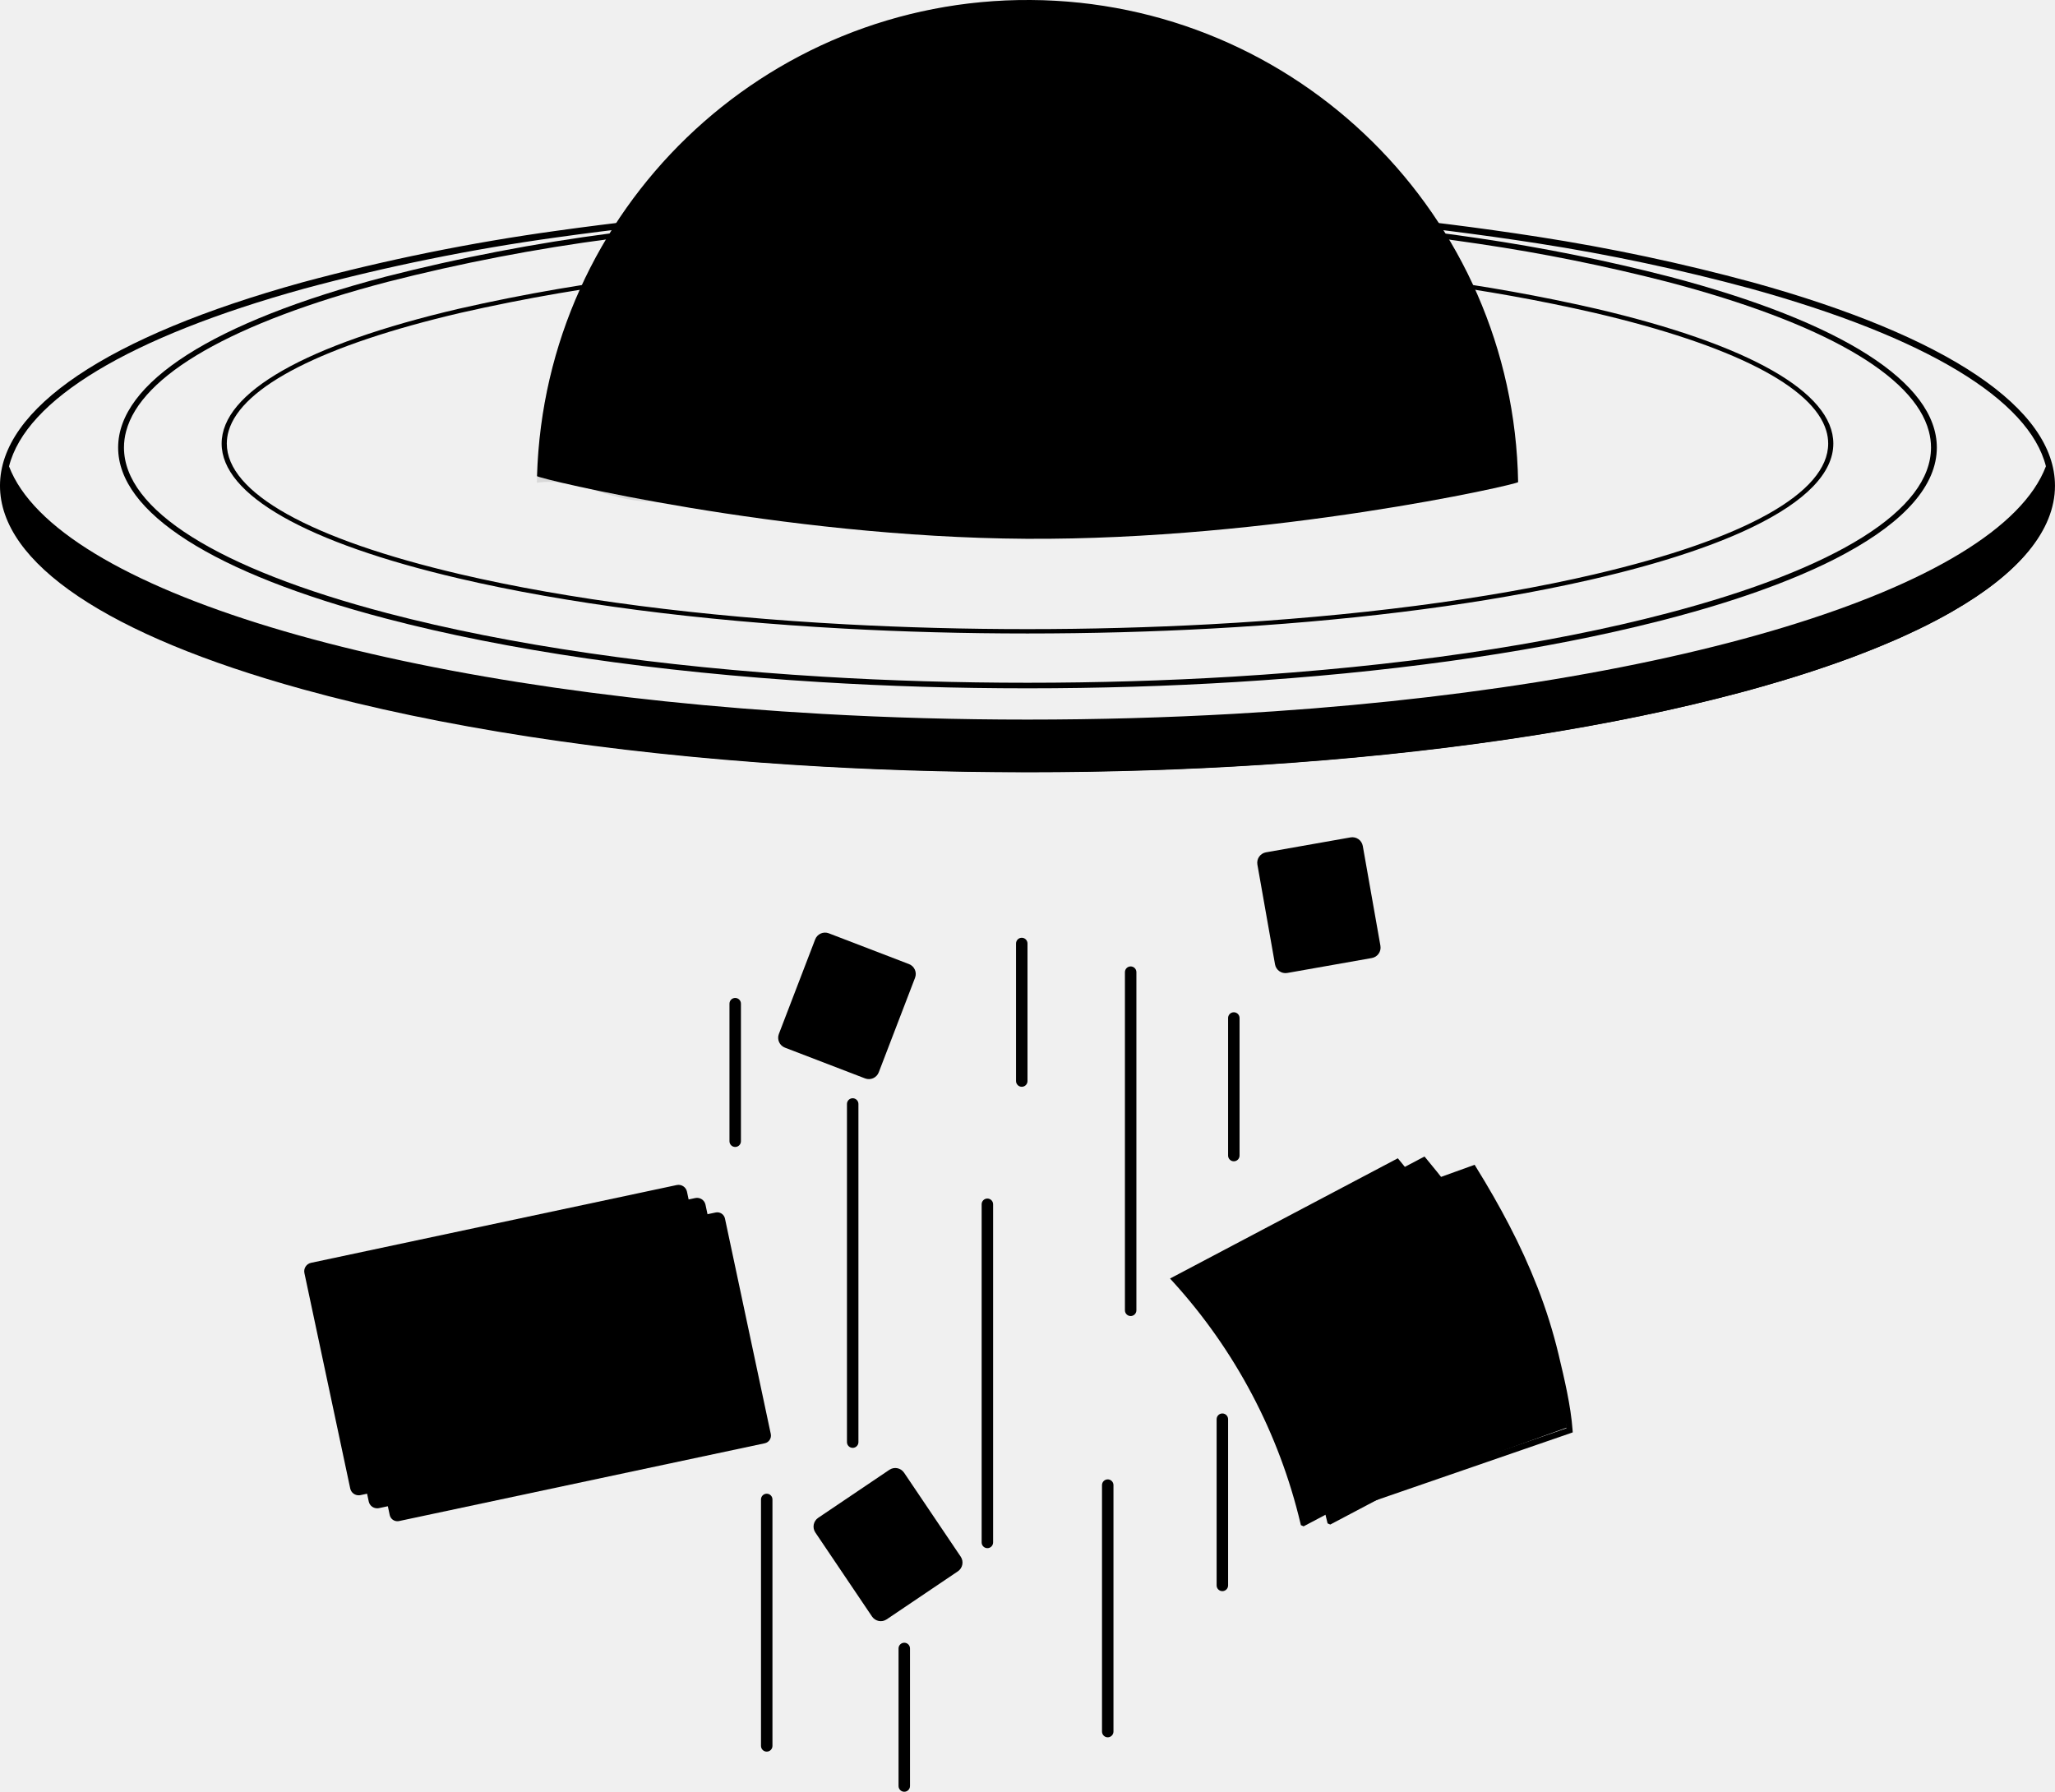
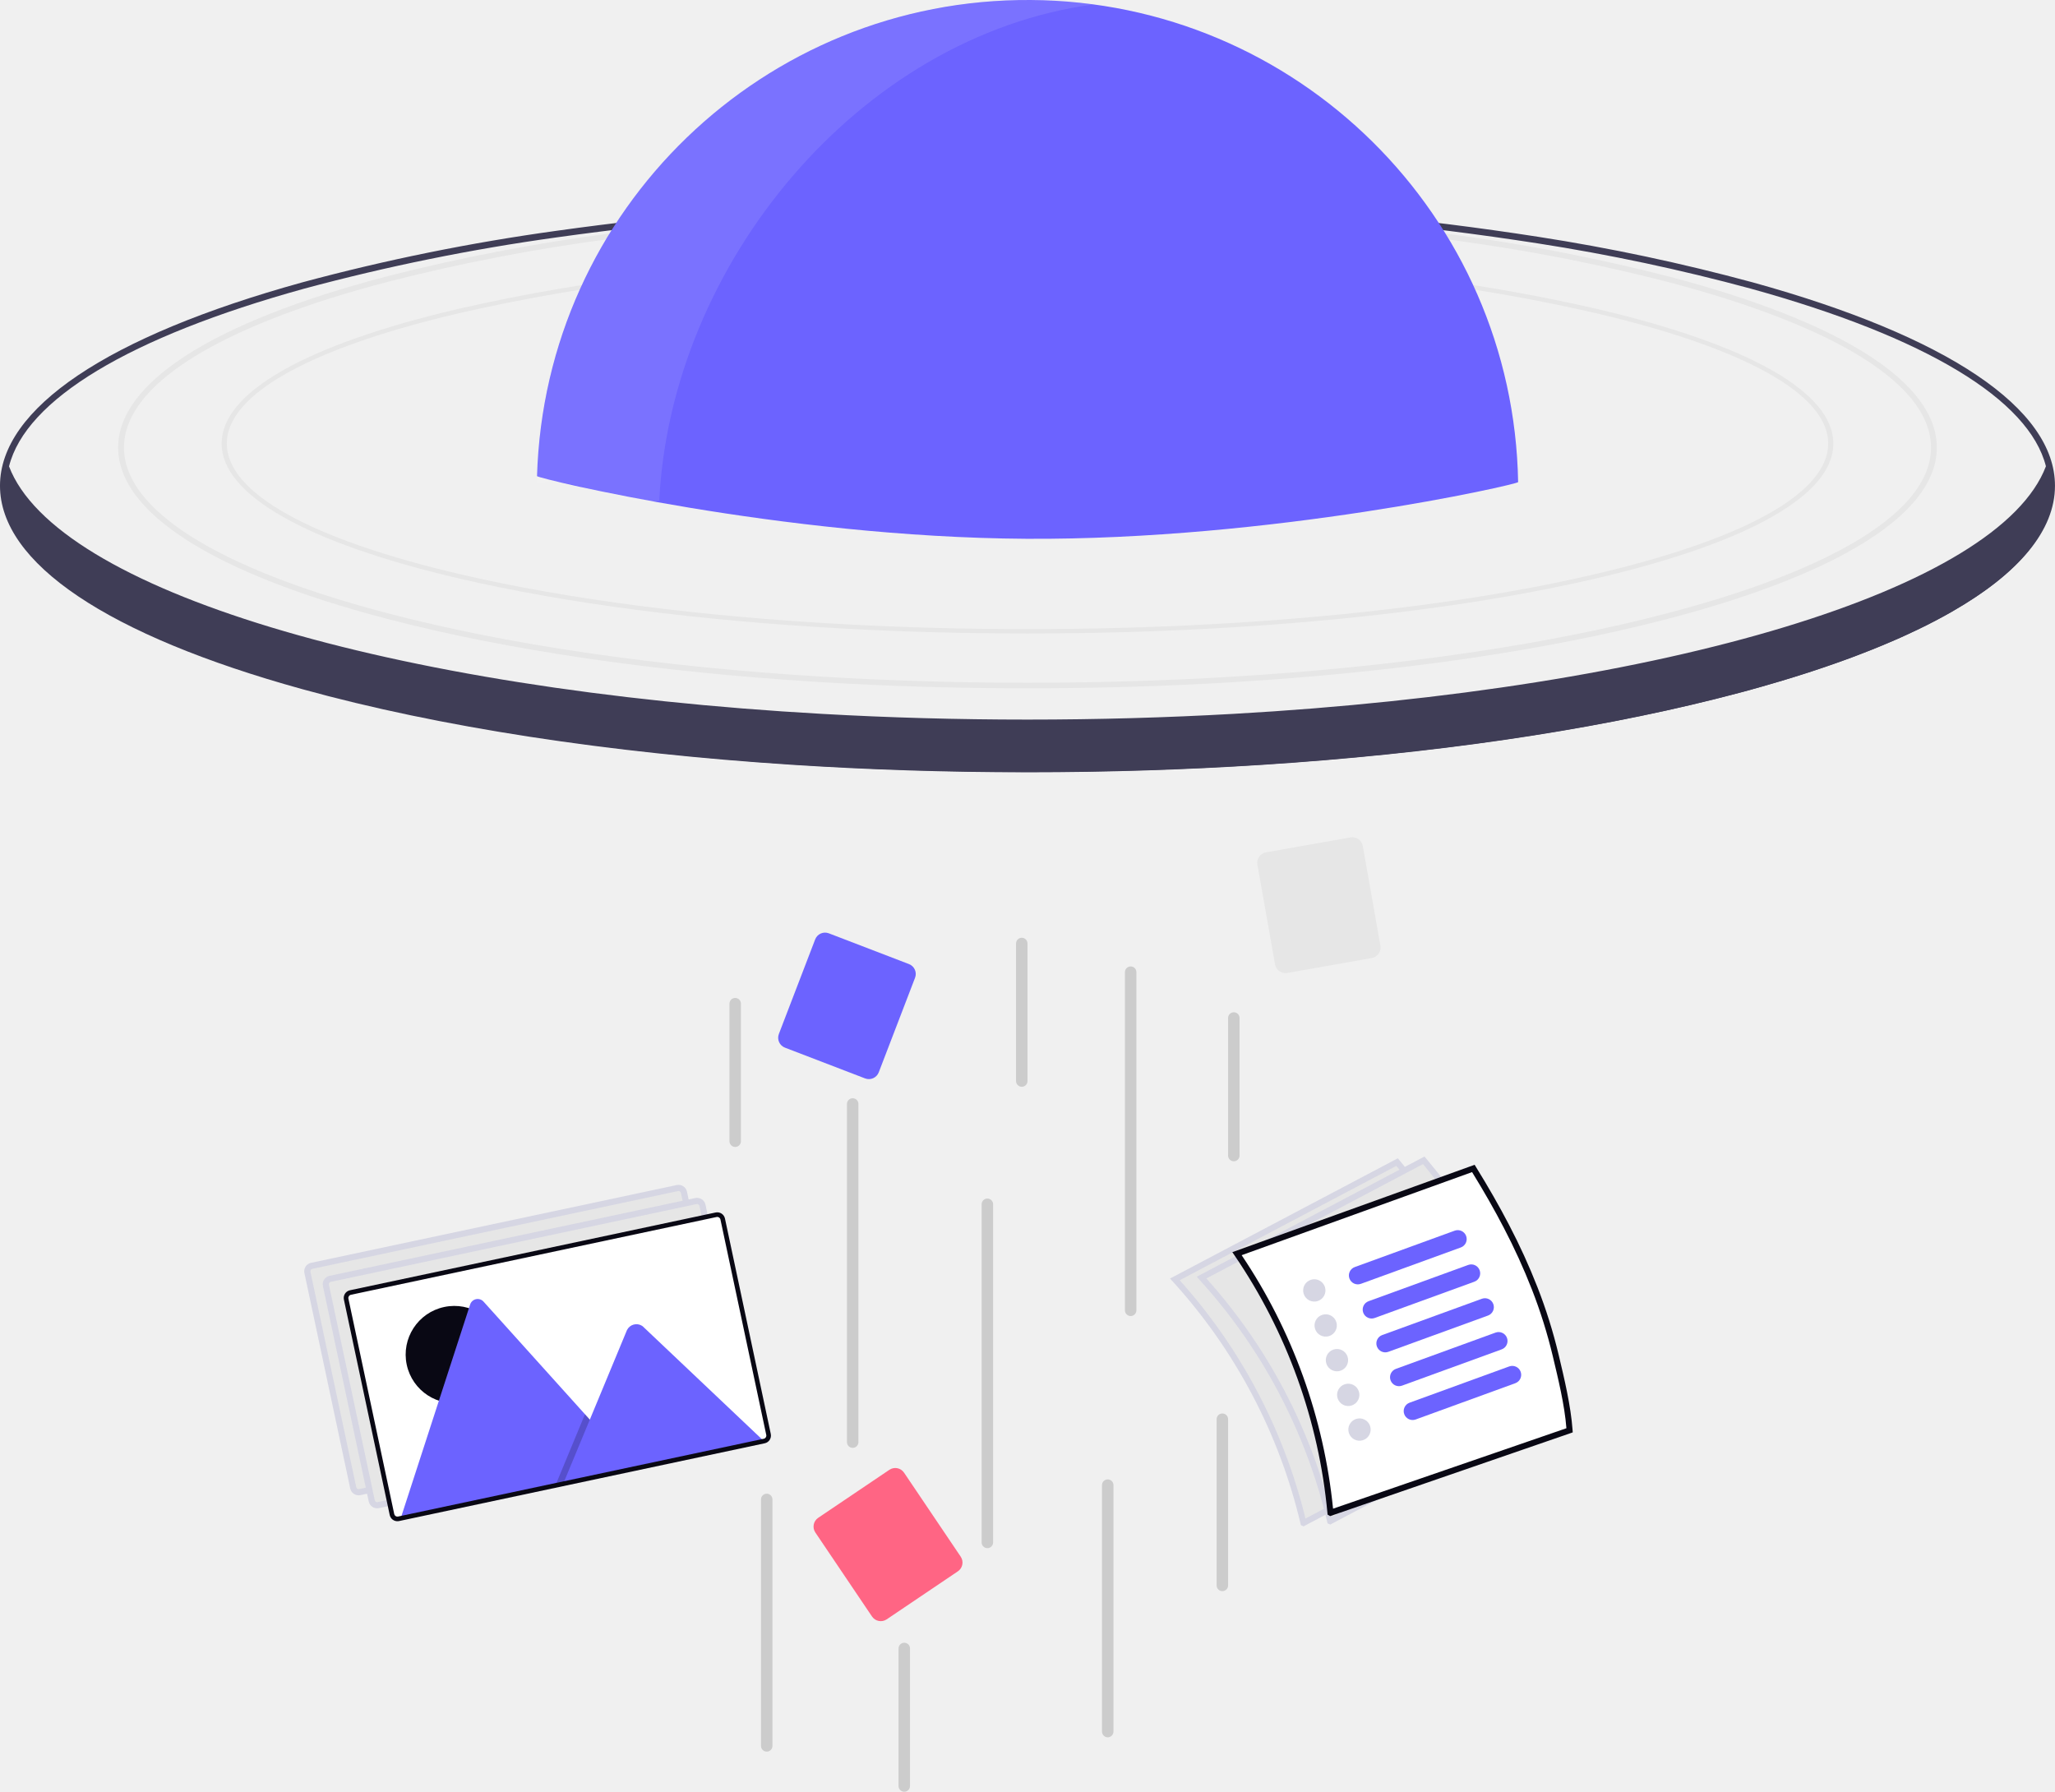
<svg xmlns="http://www.w3.org/2000/svg" width="1009.318" height="880" viewBox="0 0 1009.318 880" role="img" artist="Katerina Limpitsouni" source="https://undraw.co/">
  <g transform="translate(-638.103 -189)">
    <g transform="translate(638.103 189)">
-       <path d="M938.848,244.246q-40.836-9.357-82.712-14.838-68.53-8.974-137.945-11.2c-19.24-.664-38.844-1.008-58.66-1.008-15.705,0-31.283.21-46.646.643q-67.6,1.687-134.673,9.617a921,921,0,0,0-98,16.789C305.1,261.8,263.733,285.317,263.733,310.469s41.368,48.673,116.481,66.223c52.824,12.35,117.953,20.767,188.918,24.626,29.291,1.609,59.572,2.418,90.4,2.418,30.928,0,61.31-.825,90.691-2.434,64.583-3.527,124.333-10.829,174.341-21.441.266-.064.52-.118.786-.171,3.375-.708,6.7-1.448,9.988-2.187,1.18-.279,2.347-.547,3.514-.815a1.412,1.412,0,0,1,.2-.054c1.117-.258,2.221-.526,3.323-.782,2.208-.536,4.389-1.061,6.533-1.609.105-.021.19-.043.28-.064,1.864-.472,3.691-.946,5.505-1.415,1.484-.4,2.956-.782,4.416-1.18q1.6-.434,3.154-.868,1.142-.315,2.246-.631c1-.279,2-.568,2.993-.858.421-.118.841-.236,1.243-.365.946-.268,1.878-.547,2.8-.825,1-.3,2-.611,2.993-.912.825-.247,1.65-.5,2.461-.761.684-.225,1.357-.44,2.043-.654,1.864-.59,3.691-1.2,5.493-1.8.9-.315,1.8-.611,2.688-.922s1.763-.611,2.628-.922q2.131-.756,4.187-1.512c.659-.258,1.332-.5,1.979-.736.5-.193.977-.375,1.472-.568.355-.128.711-.268,1.051-.407,1.281-.493,2.55-1,3.792-1.5q7.156-2.894,13.358-5.918c25.942-12.554,39.631-26.481,39.631-40.954C1055.328,285.318,1013.96,261.8,938.848,244.246Zm-.685,130.388c-52.884,12.361-118.193,20.777-189.351,24.6-28.937,1.555-58.849,2.358-89.283,2.358-30.332,0-60.143-.794-88.991-2.348-71.269-3.817-136.678-12.233-189.64-24.616-73.92-17.282-114.628-40.064-114.628-64.165a22.089,22.089,0,0,1,.939-6.314c6.469-21.742,46.26-42.09,113.689-57.85a920.293,920.293,0,0,1,97.252-16.693q67.377-7.966,135.484-9.648,22.683-.631,45.9-.621c19.549,0,38.882.332,57.885.976q69.706,2.2,138.745,11.257,41.451,5.446,82,14.731c67.412,15.76,107.2,36.1,113.677,57.825a21.821,21.821,0,0,1,.951,6.336c0,24.1-40.709,46.883-114.629,64.165Z" transform="translate(-154.875 -92.607)" fill="currentColor" />
-       <path d="M1124.528,258.006a970.7,970.7,0,0,0-105.461-22.386,1525.868,1525.868,0,0,0-175.885-16.9c-24.538-1-49.528-1.52-74.793-1.52-20.024,0-39.888.324-59.475.97A1574.333,1574.333,0,0,0,537.2,232.676a1009.749,1009.749,0,0,0-124.947,25.329c-95.78,26.482-148.522,61.967-148.522,99.913s52.743,73.434,148.522,99.912c67.353,18.633,150.394,31.331,240.876,37.153,37.348,2.427,75.957,3.656,115.261,3.656,39.434,0,78.173-1.246,115.635-3.671,82.346-5.322,158.529-16.336,222.29-32.349.34-.1.663-.178,1-.259,4.3-1.067,8.54-2.184,12.73-3.3,1.5-.421,2.992-.825,4.481-1.229a1.584,1.584,0,0,1,.257-.081c1.425-.388,2.831-.793,4.238-1.181,2.815-.809,5.6-1.6,8.33-2.427.129-.033.243-.065.356-.1,2.377-.712,4.707-1.424,7.02-2.135,1.892-.6,3.769-1.181,5.629-1.779q2.038-.655,4.028-1.31c.97-.324,1.925-.631,2.863-.955,1.277-.421,2.556-.857,3.816-1.294.534-.178,1.068-.355,1.586-.55,1.213-.4,2.394-.825,3.575-1.246,1.277-.453,2.556-.922,3.816-1.375,1.051-.372,2.1-.76,3.138-1.148.874-.34,1.732-.663,2.605-.986,2.377-.889,4.707-1.811,7-2.718,1.148-.469,2.3-.922,3.428-1.391,1.116-.453,2.249-.922,3.349-1.391q2.717-1.141,5.338-2.28c.841-.388,1.7-.76,2.523-1.115.631-.291,1.246-.566,1.877-.857.452-.195.906-.4,1.343-.615,1.633-.744,3.251-1.5,4.836-2.265q9.124-4.367,17.032-8.928c33.078-18.94,50.531-39.952,50.531-61.788C1273.045,319.972,1220.3,284.488,1124.528,258.006Zm-.874,196.719c-67.437,18.65-150.705,31.347-241.426,37.122-36.895,2.346-75.035,3.559-113.839,3.559-38.674,0-76.686-1.2-113.467-3.542-90.871-5.758-174.268-18.456-241.8-37.137-94.251-26.074-146.156-60.445-146.156-96.807a39.015,39.015,0,0,1,1.2-9.527c8.249-32.8,58.989-63.5,144.958-87.279a1008.978,1008.978,0,0,1,124-25.184,1578.705,1578.705,0,0,1,172.747-14.557q28.921-.946,58.521-.938c24.926,0,49.576.5,73.806,1.472A1522.687,1522.687,0,0,1,1019.1,238.888a968.606,968.606,0,0,1,104.554,22.224c85.953,23.777,136.678,54.461,144.942,87.248a38.517,38.517,0,0,1,1.214,9.559C1269.81,394.28,1217.905,428.651,1123.655,454.725Z" transform="translate(-263.734 -119.34)" fill="currentColor" />
-       <path d="M1271.241,310.43c0,21.61-17.809,42.055-49.609,60.316-5.288,3.041-10.981,6.017-17.032,8.928-1.585.76-3.2,1.52-4.836,2.265-.436.21-.891.421-1.343.615-.631.291-1.246.566-1.877.857-.824.355-1.682.728-2.523,1.116q-2.62,1.141-5.338,2.28c-1.1.469-2.233.938-3.349,1.391-1.131.469-2.28.922-3.428,1.391-2.3.906-4.626,1.827-7,2.718-.874.324-1.732.647-2.605.986-1.035.388-2.086.776-3.137,1.148-1.262.453-2.539.922-3.817,1.375-1.181.421-2.361.841-3.575,1.246-.517.194-1.051.372-1.585.55-1.262.436-2.539.874-3.818,1.294-.938.324-1.893.631-2.863.955q-1.99.655-4.028,1.31c-1.86.6-3.737,1.181-5.629,1.779-2.313.712-4.643,1.424-7.02,2.135-.114.033-.227.065-.356.1-2.734.825-5.516,1.617-8.33,2.427-1.408.388-2.815.793-4.238,1.181a1.568,1.568,0,0,0-.259.081c-1.489.4-2.977.809-4.481,1.229-4.173,1.1-8.427,2.216-12.73,3.3-.34.081-.663.162-1,.259-62.031,15.5-138.133,26.786-222.355,32.237-36.894,2.377-75.359,3.639-114.874,3.639-39.871,0-78.659-1.277-115.845-3.7-221.984-14.476-387.194-69.6-387.194-135.4a40.553,40.553,0,0,1,1.812-11.808c.1.275.194.534.308.808C290.361,360.053,454.165,409.047,666.7,421c32.56,1.844,66.285,2.8,100.8,2.8,34.664,0,68.516-.97,101.206-2.814,212.36-12,376-61.012,399-121.586q.582-1.456,1.019-2.911a40.929,40.929,0,0,1,2.507,13.943Z" transform="translate(-262.853 -70.381)" fill="currentColor" />
-       <path d="M1025.552,251.487a899.052,899.052,0,0,0-93.334-18.81,1420.328,1420.328,0,0,0-155.663-14.2c-21.716-.841-43.832-1.277-66.193-1.277-17.722,0-35.3.272-52.637.816a1465.862,1465.862,0,0,0-151.969,12.2,935.676,935.676,0,0,0-110.584,21.283c-84.759,22.249-131.441,52.067-131.441,83.952s46.681,61.7,131.441,83.951c59.612,15.657,133.1,26.325,213.18,31.218,33.053,2.039,67.223,3.071,102.009,3.071,34.9,0,69.18-1.051,102.339-3.085,72.881-4.476,140.3-13.731,196.732-27.186.3-.082.588-.149.887-.218,3.808-.9,7.558-1.835,11.266-2.772,1.331-.353,2.647-.693,3.966-1.032a1.446,1.446,0,0,1,.228-.068c1.262-.326,2.505-.665,3.751-.992,2.491-.679,4.953-1.346,7.372-2.039.115-.027.21-.055.315-.082,2.1-.6,4.165-1.2,6.212-1.794,1.675-.5,3.336-.993,4.981-1.5q1.8-.55,3.565-1.1c.859-.272,1.7-.526,2.534-.8,1.131-.353,2.261-.72,3.378-1.087.472-.149.946-.3,1.4-.461,1.073-.34,2.119-.693,3.164-1.051,1.131-.381,2.261-.775,3.378-1.157.932-.315,1.862-.639,2.777-.965.773-.285,1.532-.557,2.306-.83,2.1-.747,4.166-1.522,6.2-2.284,1.017-.394,2.032-.775,3.034-1.169s1.99-.775,2.964-1.169q2.4-.958,4.724-1.917c.744-.326,1.5-.639,2.233-.938.558-.245,1.1-.475,1.661-.72.4-.163.8-.34,1.188-.516,1.446-.626,2.876-1.262,4.28-1.9q8.074-3.669,15.073-7.5c29.274-15.915,44.721-33.57,44.721-51.917C1156.991,303.554,1110.311,273.735,1025.552,251.487Zm-.77,165.293c-59.679,15.665-133.373,26.339-213.666,31.191-32.652,1.97-66.407,2.99-100.749,2.99-34.227,0-67.868-1.006-100.42-2.976-80.422-4.836-154.235-15.508-214-31.2C312.537,394.872,266.6,365.991,266.6,335.438a31.214,31.214,0,0,1,1.06-8.005c7.3-27.563,52.207-53.358,128.291-73.337a934.948,934.948,0,0,1,109.74-21.161A1469.946,1469.946,0,0,1,658.575,220.7q25.6-.795,51.791-.788c22.06,0,43.876.421,65.319,1.236a1417.379,1417.379,0,0,1,156.564,14.27,897.072,897.072,0,0,1,92.533,18.675c76.07,19.976,120.962,45.761,128.277,73.31a30.822,30.822,0,0,1,1.073,8.032C1154.128,365.991,1108.192,394.872,1024.782,416.78Z" transform="translate(-205.71 -115.631)" fill="currentColor" />
-       <path d="M673.025,346.819c-120.495-.736-240.237-29.7-240.194-30.782C436.721,185.21,544.319,81.4,675.2,82.2S912.4,188.116,914.7,318.98C914.713,320.08,793.522,347.559,673.025,346.819Z" transform="translate(-169.066 -82.198)" fill="currentColor" />
+       <path d="M938.848,244.246q-40.836-9.357-82.712-14.838-68.53-8.974-137.945-11.2c-19.24-.664-38.844-1.008-58.66-1.008-15.705,0-31.283.21-46.646.643q-67.6,1.687-134.673,9.617a921,921,0,0,0-98,16.789C305.1,261.8,263.733,285.317,263.733,310.469s41.368,48.673,116.481,66.223c52.824,12.35,117.953,20.767,188.918,24.626,29.291,1.609,59.572,2.418,90.4,2.418,30.928,0,61.31-.825,90.691-2.434,64.583-3.527,124.333-10.829,174.341-21.441.266-.064.52-.118.786-.171,3.375-.708,6.7-1.448,9.988-2.187,1.18-.279,2.347-.547,3.514-.815a1.412,1.412,0,0,1,.2-.054c1.117-.258,2.221-.526,3.323-.782,2.208-.536,4.389-1.061,6.533-1.609.105-.021.19-.043.28-.064,1.864-.472,3.691-.946,5.505-1.415,1.484-.4,2.956-.782,4.416-1.18q1.6-.434,3.154-.868,1.142-.315,2.246-.631c1-.279,2-.568,2.993-.858.421-.118.841-.236,1.243-.365.946-.268,1.878-.547,2.8-.825,1-.3,2-.611,2.993-.912.825-.247,1.65-.5,2.461-.761.684-.225,1.357-.44,2.043-.654,1.864-.59,3.691-1.2,5.493-1.8.9-.315,1.8-.611,2.688-.922s1.763-.611,2.628-.922q2.131-.756,4.187-1.512c.659-.258,1.332-.5,1.979-.736.5-.193.977-.375,1.472-.568.355-.128.711-.268,1.051-.407,1.281-.493,2.55-1,3.792-1.5q7.156-2.894,13.358-5.918c25.942-12.554,39.631-26.481,39.631-40.954C1055.328,285.318,1013.96,261.8,938.848,244.246Zm-.685,130.388c-52.884,12.361-118.193,20.777-189.351,24.6-28.937,1.555-58.849,2.358-89.283,2.358-30.332,0-60.143-.794-88.991-2.348-71.269-3.817-136.678-12.233-189.64-24.616-73.92-17.282-114.628-40.064-114.628-64.165a22.089,22.089,0,0,1,.939-6.314c6.469-21.742,46.26-42.09,113.689-57.85a920.293,920.293,0,0,1,97.252-16.693q67.377-7.966,135.484-9.648,22.683-.631,45.9-.621c19.549,0,38.882.332,57.885.976q69.706,2.2,138.745,11.257,41.451,5.446,82,14.731c67.412,15.76,107.2,36.1,113.677,57.825a21.821,21.821,0,0,1,.951,6.336c0,24.1-40.709,46.883-114.629,64.165Z" transform="translate(-154.875 -92.607)" fill="#e6e6e6" />
+       <path d="M1124.528,258.006a970.7,970.7,0,0,0-105.461-22.386,1525.868,1525.868,0,0,0-175.885-16.9c-24.538-1-49.528-1.52-74.793-1.52-20.024,0-39.888.324-59.475.97A1574.333,1574.333,0,0,0,537.2,232.676a1009.749,1009.749,0,0,0-124.947,25.329c-95.78,26.482-148.522,61.967-148.522,99.913s52.743,73.434,148.522,99.912c67.353,18.633,150.394,31.331,240.876,37.153,37.348,2.427,75.957,3.656,115.261,3.656,39.434,0,78.173-1.246,115.635-3.671,82.346-5.322,158.529-16.336,222.29-32.349.34-.1.663-.178,1-.259,4.3-1.067,8.54-2.184,12.73-3.3,1.5-.421,2.992-.825,4.481-1.229a1.584,1.584,0,0,1,.257-.081c1.425-.388,2.831-.793,4.238-1.181,2.815-.809,5.6-1.6,8.33-2.427.129-.033.243-.065.356-.1,2.377-.712,4.707-1.424,7.02-2.135,1.892-.6,3.769-1.181,5.629-1.779q2.038-.655,4.028-1.31c.97-.324,1.925-.631,2.863-.955,1.277-.421,2.556-.857,3.816-1.294.534-.178,1.068-.355,1.586-.55,1.213-.4,2.394-.825,3.575-1.246,1.277-.453,2.556-.922,3.816-1.375,1.051-.372,2.1-.76,3.138-1.148.874-.34,1.732-.663,2.605-.986,2.377-.889,4.707-1.811,7-2.718,1.148-.469,2.3-.922,3.428-1.391,1.116-.453,2.249-.922,3.349-1.391q2.717-1.141,5.338-2.28c.841-.388,1.7-.76,2.523-1.115.631-.291,1.246-.566,1.877-.857.452-.195.906-.4,1.343-.615,1.633-.744,3.251-1.5,4.836-2.265q9.124-4.367,17.032-8.928c33.078-18.94,50.531-39.952,50.531-61.788C1273.045,319.972,1220.3,284.488,1124.528,258.006Zm-.874,196.719c-67.437,18.65-150.705,31.347-241.426,37.122-36.895,2.346-75.035,3.559-113.839,3.559-38.674,0-76.686-1.2-113.467-3.542-90.871-5.758-174.268-18.456-241.8-37.137-94.251-26.074-146.156-60.445-146.156-96.807a39.015,39.015,0,0,1,1.2-9.527c8.249-32.8,58.989-63.5,144.958-87.279a1008.978,1008.978,0,0,1,124-25.184,1578.705,1578.705,0,0,1,172.747-14.557q28.921-.946,58.521-.938c24.926,0,49.576.5,73.806,1.472A1522.687,1522.687,0,0,1,1019.1,238.888a968.606,968.606,0,0,1,104.554,22.224c85.953,23.777,136.678,54.461,144.942,87.248a38.517,38.517,0,0,1,1.214,9.559C1269.81,394.28,1217.905,428.651,1123.655,454.725Z" transform="translate(-263.734 -119.34)" fill="#3f3d56" />
+       <path d="M1271.241,310.43c0,21.61-17.809,42.055-49.609,60.316-5.288,3.041-10.981,6.017-17.032,8.928-1.585.76-3.2,1.52-4.836,2.265-.436.21-.891.421-1.343.615-.631.291-1.246.566-1.877.857-.824.355-1.682.728-2.523,1.116q-2.62,1.141-5.338,2.28c-1.1.469-2.233.938-3.349,1.391-1.131.469-2.28.922-3.428,1.391-2.3.906-4.626,1.827-7,2.718-.874.324-1.732.647-2.605.986-1.035.388-2.086.776-3.137,1.148-1.262.453-2.539.922-3.817,1.375-1.181.421-2.361.841-3.575,1.246-.517.194-1.051.372-1.585.55-1.262.436-2.539.874-3.818,1.294-.938.324-1.893.631-2.863.955q-1.99.655-4.028,1.31c-1.86.6-3.737,1.181-5.629,1.779-2.313.712-4.643,1.424-7.02,2.135-.114.033-.227.065-.356.1-2.734.825-5.516,1.617-8.33,2.427-1.408.388-2.815.793-4.238,1.181a1.568,1.568,0,0,0-.259.081c-1.489.4-2.977.809-4.481,1.229-4.173,1.1-8.427,2.216-12.73,3.3-.34.081-.663.162-1,.259-62.031,15.5-138.133,26.786-222.355,32.237-36.894,2.377-75.359,3.639-114.874,3.639-39.871,0-78.659-1.277-115.845-3.7-221.984-14.476-387.194-69.6-387.194-135.4a40.553,40.553,0,0,1,1.812-11.808c.1.275.194.534.308.808C290.361,360.053,454.165,409.047,666.7,421c32.56,1.844,66.285,2.8,100.8,2.8,34.664,0,68.516-.97,101.206-2.814,212.36-12,376-61.012,399-121.586q.582-1.456,1.019-2.911a40.929,40.929,0,0,1,2.507,13.943Z" transform="translate(-262.853 -70.381)" fill="#3f3d56" />
+       <path d="M1025.552,251.487a899.052,899.052,0,0,0-93.334-18.81,1420.328,1420.328,0,0,0-155.663-14.2c-21.716-.841-43.832-1.277-66.193-1.277-17.722,0-35.3.272-52.637.816a1465.862,1465.862,0,0,0-151.969,12.2,935.676,935.676,0,0,0-110.584,21.283c-84.759,22.249-131.441,52.067-131.441,83.952s46.681,61.7,131.441,83.951c59.612,15.657,133.1,26.325,213.18,31.218,33.053,2.039,67.223,3.071,102.009,3.071,34.9,0,69.18-1.051,102.339-3.085,72.881-4.476,140.3-13.731,196.732-27.186.3-.082.588-.149.887-.218,3.808-.9,7.558-1.835,11.266-2.772,1.331-.353,2.647-.693,3.966-1.032a1.446,1.446,0,0,1,.228-.068c1.262-.326,2.505-.665,3.751-.992,2.491-.679,4.953-1.346,7.372-2.039.115-.027.21-.055.315-.082,2.1-.6,4.165-1.2,6.212-1.794,1.675-.5,3.336-.993,4.981-1.5q1.8-.55,3.565-1.1c.859-.272,1.7-.526,2.534-.8,1.131-.353,2.261-.72,3.378-1.087.472-.149.946-.3,1.4-.461,1.073-.34,2.119-.693,3.164-1.051,1.131-.381,2.261-.775,3.378-1.157.932-.315,1.862-.639,2.777-.965.773-.285,1.532-.557,2.306-.83,2.1-.747,4.166-1.522,6.2-2.284,1.017-.394,2.032-.775,3.034-1.169s1.99-.775,2.964-1.169q2.4-.958,4.724-1.917c.744-.326,1.5-.639,2.233-.938.558-.245,1.1-.475,1.661-.72.4-.163.8-.34,1.188-.516,1.446-.626,2.876-1.262,4.28-1.9q8.074-3.669,15.073-7.5c29.274-15.915,44.721-33.57,44.721-51.917C1156.991,303.554,1110.311,273.735,1025.552,251.487Zm-.77,165.293c-59.679,15.665-133.373,26.339-213.666,31.191-32.652,1.97-66.407,2.99-100.749,2.99-34.227,0-67.868-1.006-100.42-2.976-80.422-4.836-154.235-15.508-214-31.2C312.537,394.872,266.6,365.991,266.6,335.438a31.214,31.214,0,0,1,1.06-8.005c7.3-27.563,52.207-53.358,128.291-73.337a934.948,934.948,0,0,1,109.74-21.161A1469.946,1469.946,0,0,1,658.575,220.7q25.6-.795,51.791-.788c22.06,0,43.876.421,65.319,1.236a1417.379,1417.379,0,0,1,156.564,14.27,897.072,897.072,0,0,1,92.533,18.675c76.07,19.976,120.962,45.761,128.277,73.31a30.822,30.822,0,0,1,1.073,8.032C1154.128,365.991,1108.192,394.872,1024.782,416.78Z" transform="translate(-205.71 -115.631)" fill="#e6e6e6" />
+       <path d="M673.025,346.819c-120.495-.736-240.237-29.7-240.194-30.782C436.721,185.21,544.319,81.4,675.2,82.2S912.4,188.116,914.7,318.98C914.713,320.08,793.522,347.559,673.025,346.819Z" transform="translate(-169.066 -82.198)" fill="#6c63ff" />
      <g transform="translate(263.681 0)" opacity="0.1">
-         <path d="M705.628,82.973A241.078,241.078,0,0,0,432.384,314.644c-.049,1.084-.064,2.168-.081,3.251,20.965-3.008,37.82,11.1,60.109,8.942C498.037,210.791,590.5,98.585,705.629,82.973Z" transform="translate(-432.303 -80.802)" fill="currentColor" />
+         <path d="M705.628,82.973A241.078,241.078,0,0,0,432.384,314.644c-.049,1.084-.064,2.168-.081,3.251,20.965-3.008,37.82,11.1,60.109,8.942C498.037,210.791,590.5,98.585,705.629,82.973Z" transform="translate(-432.303 -80.802)" fill="#fff" />
      </g>
    </g>
-     <path d="M530.549,625.908a2.815,2.815,0,0,1-2.815-2.815V457.012a2.815,2.815,0,0,1,5.63,0V623.094a2.815,2.815,0,0,1-2.815,2.815Z" transform="translate(526.356 274.195)" fill="currentColor" />
-     <path d="M500.549,718.869a2.815,2.815,0,0,1-2.815-2.815V595.012a2.815,2.815,0,1,1,5.63,0V716.054a2.815,2.815,0,0,1-2.815,2.815Z" transform="translate(514.132 330.426)" fill="currentColor" />
-     <path d="M577.549,660.908a2.815,2.815,0,0,1-2.815-2.815V492.012a2.815,2.815,0,0,1,5.63,0V658.094a2.815,2.815,0,0,1-2.815,2.815Z" transform="translate(545.508 288.457)" fill="currentColor" />
-     <path d="M548.549,717.385a2.815,2.815,0,0,1-2.815-2.815V647.012a2.815,2.815,0,0,1,5.63,0v67.559a2.815,2.815,0,0,1-2.815,2.815Z" transform="translate(533.691 351.615)" fill="currentColor" />
-     <path d="M589.549,471.385a2.815,2.815,0,0,1-2.815-2.815V401.012a2.815,2.815,0,0,1,5.63,0v67.559a2.815,2.815,0,0,1-2.815,2.815Z" transform="translate(550.397 251.377)" fill="currentColor" />
-     <path d="M489.549,492.385a2.815,2.815,0,0,1-2.815-2.815V422.012a2.815,2.815,0,0,1,5.63,0v67.559a2.815,2.815,0,0,1-2.815,2.815Z" transform="translate(509.65 259.934)" fill="currentColor" />
-     <path d="M663.549,497.385a2.815,2.815,0,0,1-2.815-2.815V427.012a2.815,2.815,0,0,1,5.63,0v67.559a2.815,2.815,0,0,1-2.815,2.815Z" transform="translate(580.55 261.971)" fill="currentColor" />
-     <path d="M659.549,651.46a2.815,2.815,0,0,1-2.815-2.815V567.012a2.815,2.815,0,0,1,5.63,0v81.633a2.815,2.815,0,0,1-2.815,2.815Z" transform="translate(578.92 319.017)" fill="currentColor" />
-     <path d="M619.549,713.869a2.815,2.815,0,0,1-2.815-2.815V590.012a2.815,2.815,0,0,1,5.63,0V711.055a2.815,2.815,0,0,1-2.815,2.815Z" transform="translate(562.621 328.389)" fill="currentColor" />
-     <path d="M627.549,579.908a2.815,2.815,0,0,1-2.815-2.815V411.012a2.815,2.815,0,1,1,5.63,0V577.093a2.815,2.815,0,0,1-2.815,2.815Z" transform="translate(565.881 255.451)" fill="currentColor" />
+     <path d="M530.549,625.908a2.815,2.815,0,0,1-2.815-2.815V457.012a2.815,2.815,0,0,1,5.63,0V623.094a2.815,2.815,0,0,1-2.815,2.815Z" transform="translate(526.356 274.195)" fill="#ccc" />
+     <path d="M500.549,718.869a2.815,2.815,0,0,1-2.815-2.815V595.012a2.815,2.815,0,1,1,5.63,0V716.054a2.815,2.815,0,0,1-2.815,2.815Z" transform="translate(514.132 330.426)" fill="#ccc" />
+     <path d="M577.549,660.908a2.815,2.815,0,0,1-2.815-2.815V492.012a2.815,2.815,0,0,1,5.63,0V658.094a2.815,2.815,0,0,1-2.815,2.815Z" transform="translate(545.508 288.457)" fill="#ccc" />
+     <path d="M548.549,717.385a2.815,2.815,0,0,1-2.815-2.815V647.012a2.815,2.815,0,0,1,5.63,0v67.559a2.815,2.815,0,0,1-2.815,2.815Z" transform="translate(533.691 351.615)" fill="#ccc" />
+     <path d="M589.549,471.385a2.815,2.815,0,0,1-2.815-2.815V401.012a2.815,2.815,0,0,1,5.63,0v67.559a2.815,2.815,0,0,1-2.815,2.815Z" transform="translate(550.397 251.377)" fill="#ccc" />
+     <path d="M489.549,492.385a2.815,2.815,0,0,1-2.815-2.815V422.012a2.815,2.815,0,0,1,5.63,0v67.559a2.815,2.815,0,0,1-2.815,2.815Z" transform="translate(509.65 259.934)" fill="#ccc" />
+     <path d="M663.549,497.385a2.815,2.815,0,0,1-2.815-2.815V427.012a2.815,2.815,0,0,1,5.63,0v67.559a2.815,2.815,0,0,1-2.815,2.815Z" transform="translate(580.55 261.971)" fill="#ccc" />
+     <path d="M659.549,651.46a2.815,2.815,0,0,1-2.815-2.815V567.012a2.815,2.815,0,0,1,5.63,0v81.633a2.815,2.815,0,0,1-2.815,2.815Z" transform="translate(578.92 319.017)" fill="#ccc" />
+     <path d="M619.549,713.869a2.815,2.815,0,0,1-2.815-2.815V590.012a2.815,2.815,0,0,1,5.63,0V711.055a2.815,2.815,0,0,1-2.815,2.815Z" transform="translate(562.621 328.389)" fill="#ccc" />
+     <path d="M627.549,579.908a2.815,2.815,0,0,1-2.815-2.815V411.012a2.815,2.815,0,1,1,5.63,0V577.093a2.815,2.815,0,0,1-2.815,2.815Z" transform="translate(565.881 255.451)" fill="#ccc" />
    <g transform="matrix(0.951, -0.309, 0.309, 0.951, 1206.098, 796.402)">
-       <path d="M23.1,154.383l121.6-21.063c5.113-49.109-7.135-93.3-23.1-133.32L0,21.063a270.136,270.136,0,0,1,23.1,133.32" transform="translate(2.128 1.66)" fill="currentColor" />
-       <path d="M148.176,136.243l-1.1.19L24.78,157.619l-1.086-.96.06-.737A268.657,268.657,0,0,0,.786,23.33L0,21.592,124.655,0l.444,1.112c4.384,11,8.016,21.109,11.1,30.913a309.279,309.279,0,0,1,8.429,32.6,251.394,251.394,0,0,1,4.465,34.351,224.46,224.46,0,0,1-.8,36.158ZM26.847,154.263l118.621-20.547a221.773,221.773,0,0,0,.674-34.571A248.328,248.328,0,0,0,141.73,65.2a306.455,306.455,0,0,0-8.349-32.288c-2.956-9.4-6.421-19.094-10.582-29.593L4.253,23.856a271.62,271.62,0,0,1,22.59,130.411Z" transform="translate(0 0)" fill="currentColor" />
-       <path d="M23.1,154.383l121.6-21.063c5.113-49.11-7.135-93.3-23.1-133.32L0,21.063a270.139,270.139,0,0,1,23.1,133.32" transform="translate(14.865 4.875)" fill="currentColor" />
-       <path d="M148.176,136.243l-1.1.19L24.78,157.619l-1.086-.959.06-.737A268.657,268.657,0,0,0,.785,23.33L0,21.592,124.655,0l.444,1.113c4.384,11,8.016,21.109,11.1,30.913a309.247,309.247,0,0,1,8.429,32.6,251.406,251.406,0,0,1,4.465,34.351,224.484,224.484,0,0,1-.8,36.158ZM26.847,154.263l118.62-20.547a221.767,221.767,0,0,0,.675-34.571A248.382,248.382,0,0,0,141.73,65.2a306.541,306.541,0,0,0-8.349-32.288c-2.956-9.4-6.421-19.094-10.582-29.593L4.253,23.855a271.619,271.619,0,0,1,22.59,130.411Z" transform="translate(12.734 3.216)" fill="currentColor" />
-       <path d="M4.317,139.172l123.346-3.936C139.56,87.318,133.581,41.852,123.345,0L0,3.935A270.139,270.139,0,0,1,4.317,139.172" transform="translate(35.05 16.211)" fill="currentColor" />
-       <path d="M131.669,139.886l-1.117.036L5.608,142.187l-.941-1.1.162-.722a268.823,268.823,0,0,0,6.41-67.524A268.874,268.874,0,0,0,.536,5.864L0,4.034,126.448,0l.284,1.163c2.811,11.5,5,22.019,6.688,32.157a309.238,309.238,0,0,1,3.81,33.454,251.413,251.413,0,0,1-.359,34.639c-.978,12.035-2.035,25.666-4.933,37.388ZM8.121,139.151l121.215-2.145c2.712-11.22,3.654-24.328,4.589-35.833a248.39,248.39,0,0,0,.359-34.231,306.5,306.5,0,0,0-3.775-33.136c-1.618-9.723-3.7-19.8-6.36-30.777L3.9,6.866A271.837,271.837,0,0,1,14.191,72.748a271.844,271.844,0,0,1-6.069,66.4" transform="translate(33.097 14.695)" fill="currentColor" />
-       <rect width="61.013" height="8.772" rx="4.386" transform="translate(83.652 44.425) rotate(-2)" fill="currentColor" />
-       <circle cx="5.483" cy="5.483" r="5.483" transform="translate(60.104 43.565)" fill="currentColor" />
-       <rect width="60.859" height="8.772" rx="4.386" transform="translate(84.914 62.474) rotate(-2)" fill="currentColor" />
-       <circle cx="5.483" cy="5.483" r="5.483" transform="translate(60.104 61.658)" fill="currentColor" />
-       <rect width="60.859" height="8.772" rx="4.386" transform="translate(86.164 80.352) rotate(-2)" fill="currentColor" />
-       <circle cx="5.483" cy="5.483" r="5.483" transform="translate(60.104 79.578)" fill="currentColor" />
-       <rect width="60.859" height="8.772" rx="4.386" transform="translate(87.414 98.229) rotate(-2)" fill="currentColor" />
-       <circle cx="5.483" cy="5.483" r="5.483" transform="translate(60.104 97.5)" fill="currentColor" />
-       <rect width="60.859" height="8.772" rx="4.386" transform="translate(88.665 116.106) rotate(-2)" fill="currentColor" />
-       <circle cx="5.483" cy="5.483" r="5.483" transform="translate(60.104 115.421)" fill="currentColor" />
+       <path d="M23.1,154.383l121.6-21.063c5.113-49.109-7.135-93.3-23.1-133.32L0,21.063a270.136,270.136,0,0,1,23.1,133.32" transform="translate(2.128 1.66)" fill="#e6e6e6" />
+       <path d="M148.176,136.243l-1.1.19L24.78,157.619l-1.086-.96.06-.737A268.657,268.657,0,0,0,.786,23.33L0,21.592,124.655,0l.444,1.112c4.384,11,8.016,21.109,11.1,30.913a309.279,309.279,0,0,1,8.429,32.6,251.394,251.394,0,0,1,4.465,34.351,224.46,224.46,0,0,1-.8,36.158ZM26.847,154.263l118.621-20.547a221.773,221.773,0,0,0,.674-34.571A248.328,248.328,0,0,0,141.73,65.2a306.455,306.455,0,0,0-8.349-32.288c-2.956-9.4-6.421-19.094-10.582-29.593L4.253,23.856a271.62,271.62,0,0,1,22.59,130.411Z" transform="translate(0 0)" fill="#d6d6e3" />
+       <path d="M23.1,154.383l121.6-21.063c5.113-49.11-7.135-93.3-23.1-133.32L0,21.063a270.139,270.139,0,0,1,23.1,133.32" transform="translate(14.865 4.875)" fill="#e6e6e6" />
+       <path d="M148.176,136.243l-1.1.19L24.78,157.619l-1.086-.959.06-.737A268.657,268.657,0,0,0,.785,23.33L0,21.592,124.655,0l.444,1.113c4.384,11,8.016,21.109,11.1,30.913a309.247,309.247,0,0,1,8.429,32.6,251.406,251.406,0,0,1,4.465,34.351,224.484,224.484,0,0,1-.8,36.158ZM26.847,154.263l118.62-20.547a221.767,221.767,0,0,0,.675-34.571A248.382,248.382,0,0,0,141.73,65.2a306.541,306.541,0,0,0-8.349-32.288c-2.956-9.4-6.421-19.094-10.582-29.593L4.253,23.855a271.619,271.619,0,0,1,22.59,130.411Z" transform="translate(12.734 3.216)" fill="#d6d6e3" />
+       <path d="M4.317,139.172l123.346-3.936C139.56,87.318,133.581,41.852,123.345,0L0,3.935A270.139,270.139,0,0,1,4.317,139.172" transform="translate(35.05 16.211)" fill="#fff" />
+       <path d="M131.669,139.886l-1.117.036L5.608,142.187l-.941-1.1.162-.722a268.823,268.823,0,0,0,6.41-67.524A268.874,268.874,0,0,0,.536,5.864L0,4.034,126.448,0l.284,1.163c2.811,11.5,5,22.019,6.688,32.157a309.238,309.238,0,0,1,3.81,33.454,251.413,251.413,0,0,1-.359,34.639c-.978,12.035-2.035,25.666-4.933,37.388ZM8.121,139.151l121.215-2.145c2.712-11.22,3.654-24.328,4.589-35.833a248.39,248.39,0,0,0,.359-34.231,306.5,306.5,0,0,0-3.775-33.136c-1.618-9.723-3.7-19.8-6.36-30.777L3.9,6.866A271.837,271.837,0,0,1,14.191,72.748a271.844,271.844,0,0,1-6.069,66.4" transform="translate(33.097 14.695)" fill="#090814" />
+       <rect width="61.013" height="8.772" rx="4.386" transform="translate(83.652 44.425) rotate(-2)" fill="#6c63ff" />
+       <circle cx="5.483" cy="5.483" r="5.483" transform="translate(60.104 43.565)" fill="#d6d6e3" />
+       <rect width="60.859" height="8.772" rx="4.386" transform="translate(84.914 62.474) rotate(-2)" fill="#6c63ff" />
+       <circle cx="5.483" cy="5.483" r="5.483" transform="translate(60.104 61.658)" fill="#d6d6e3" />
+       <rect width="60.859" height="8.772" rx="4.386" transform="translate(86.164 80.352) rotate(-2)" fill="#6c63ff" />
+       <circle cx="5.483" cy="5.483" r="5.483" transform="translate(60.104 79.578)" fill="#d6d6e3" />
+       <rect width="60.859" height="8.772" rx="4.386" transform="translate(87.414 98.229) rotate(-2)" fill="#6c63ff" />
+       <circle cx="5.483" cy="5.483" r="5.483" transform="translate(60.104 97.5)" fill="#d6d6e3" />
+       <rect width="60.859" height="8.772" rx="4.386" transform="translate(88.665 116.106) rotate(-2)" fill="#6c63ff" />
+       <circle cx="5.483" cy="5.483" r="5.483" transform="translate(60.104 115.421)" fill="#d6d6e3" />
    </g>
    <g transform="matrix(0.978, -0.208, 0.208, 0.978, 786.733, 810.104)">
-       <path d="M189.1,2.724V110.912a2.723,2.723,0,0,1-2.722,2.724H2.724a2.3,2.3,0,0,1-.39-.03A2.721,2.721,0,0,1,0,110.912V2.724A2.723,2.723,0,0,1,2.722,0H186.38A2.723,2.723,0,0,1,189.1,2.722Z" transform="translate(1.513 1.513)" fill="currentColor" />
-       <path d="M4.234,0H187.893a4.241,4.241,0,0,1,4.235,4.234v108.19a4.24,4.24,0,0,1-4.234,4.237H4.219a3.817,3.817,0,0,1-.6-.048A4.234,4.234,0,0,1,0,112.424V4.237A4.24,4.24,0,0,1,4.234,0Zm183.66,113.635a1.212,1.212,0,0,0,1.209-1.211V4.237a1.212,1.212,0,0,0-1.21-1.211v0H4.235A1.212,1.212,0,0,0,3.025,4.236V112.424a1.215,1.215,0,0,0,1.036,1.2l.03,0a.788.788,0,0,0,.127.01H187.894Z" transform="translate(0 0)" fill="currentColor" />
-       <path d="M189.1,2.724V110.912a2.723,2.723,0,0,1-2.722,2.724H2.724a2.3,2.3,0,0,1-.39-.03A2.721,2.721,0,0,1,0,110.912V2.724A2.723,2.723,0,0,1,2.722,0H186.38A2.723,2.723,0,0,1,189.1,2.722Z" transform="translate(9.076 9.651)" fill="currentColor" />
-       <path d="M4.234,0H187.893a4.241,4.241,0,0,1,4.235,4.234v108.19a4.24,4.24,0,0,1-4.234,4.237H4.219a3.817,3.817,0,0,1-.6-.048A4.234,4.234,0,0,1,0,112.424V4.237A4.24,4.24,0,0,1,4.234,0Zm183.66,113.635a1.212,1.212,0,0,0,1.209-1.211V4.237a1.212,1.212,0,0,0-1.21-1.211v0H4.235A1.212,1.212,0,0,0,3.025,4.236V112.424a1.215,1.215,0,0,0,1.036,1.2l.03,0a.788.788,0,0,0,.127.01H187.894Z" transform="translate(7.564 8.139)" fill="currentColor" />
+       <path d="M189.1,2.724V110.912a2.723,2.723,0,0,1-2.722,2.724H2.724a2.3,2.3,0,0,1-.39-.03A2.721,2.721,0,0,1,0,110.912V2.724A2.723,2.723,0,0,1,2.722,0H186.38A2.723,2.723,0,0,1,189.1,2.722Z" transform="translate(1.513 1.513)" fill="#e6e6e6" />
+       <path d="M4.234,0H187.893a4.241,4.241,0,0,1,4.235,4.234v108.19a4.24,4.24,0,0,1-4.234,4.237H4.219a3.817,3.817,0,0,1-.6-.048A4.234,4.234,0,0,1,0,112.424V4.237A4.24,4.24,0,0,1,4.234,0Zm183.66,113.635a1.212,1.212,0,0,0,1.209-1.211V4.237a1.212,1.212,0,0,0-1.21-1.211v0H4.235A1.212,1.212,0,0,0,3.025,4.236V112.424a1.215,1.215,0,0,0,1.036,1.2l.03,0a.788.788,0,0,0,.127.01H187.894Z" transform="translate(0 0)" fill="#d6d6e3" />
+       <path d="M189.1,2.724V110.912a2.723,2.723,0,0,1-2.722,2.724H2.724a2.3,2.3,0,0,1-.39-.03A2.721,2.721,0,0,1,0,110.912V2.724A2.723,2.723,0,0,1,2.722,0H186.38A2.723,2.723,0,0,1,189.1,2.722Z" transform="translate(9.076 9.651)" fill="#e6e6e6" />
+       <path d="M4.234,0H187.893a4.241,4.241,0,0,1,4.235,4.234v108.19a4.24,4.24,0,0,1-4.234,4.237H4.219a3.817,3.817,0,0,1-.6-.048A4.234,4.234,0,0,1,0,112.424V4.237A4.24,4.24,0,0,1,4.234,0Zm183.66,113.635a1.212,1.212,0,0,0,1.209-1.211V4.237a1.212,1.212,0,0,0-1.21-1.211v0H4.235A1.212,1.212,0,0,0,3.025,4.236V112.424a1.215,1.215,0,0,0,1.036,1.2l.03,0a.788.788,0,0,0,.127.01H187.894Z" transform="translate(7.564 8.139)" fill="#d6d6e3" />
      <g transform="translate(16.262 17.16)">
-         <path d="M189.1,2.724V110.912a2.723,2.723,0,0,1-2.722,2.724H2.724a2.3,2.3,0,0,1-.39-.03A2.721,2.721,0,0,1,0,110.912V2.724A2.723,2.723,0,0,1,2.722,0H186.38A2.723,2.723,0,0,1,189.1,2.722Z" transform="translate(1.135 1.135)" fill="currentColor" />
-         <circle cx="23.896" cy="23.896" r="23.896" transform="translate(23.534 17.669)" fill="currentColor" />
-         <path d="M117.665,98.04H.438A2.393,2.393,0,0,1,0,98.005L55.443,1.97a3.882,3.882,0,0,1,6.757,0L99.41,66.417l1.783,3.084Z" transform="translate(4.7 17.163)" fill="currentColor" />
+         <path d="M189.1,2.724V110.912a2.723,2.723,0,0,1-2.722,2.724H2.724a2.3,2.3,0,0,1-.39-.03A2.721,2.721,0,0,1,0,110.912V2.724A2.723,2.723,0,0,1,2.722,0H186.38A2.723,2.723,0,0,1,189.1,2.722Z" transform="translate(1.135 1.135)" fill="#fff" />
+         <circle cx="23.896" cy="23.896" r="23.896" transform="translate(23.534 17.669)" fill="#090814" />
+         <path d="M117.665,98.04H.438A2.393,2.393,0,0,1,0,98.005L55.443,1.97a3.882,3.882,0,0,1,6.757,0L99.41,66.417l1.783,3.084Z" transform="translate(4.7 17.163)" fill="#6c63ff" />
        <path d="M40.024,31.623H0L19.648,3.084l1.414-2.056L21.769,0l1.782,3.084Z" transform="translate(82.341 83.581)" opacity="0.2" style="isolation:isolate" />
-         <path d="M101.391,69.737H0L19.648,41.2l1.414-2.056L46.664,1.95a5.18,5.18,0,0,1,7.69-.46,4.622,4.622,0,0,1,.369.46Z" transform="translate(86.245 45.467)" fill="currentColor" />
-         <path d="M3.856,0H187.515a3.862,3.862,0,0,1,3.857,3.856v108.19a3.862,3.862,0,0,1-3.856,3.858H3.841a3.442,3.442,0,0,1-.545-.044A3.856,3.856,0,0,1,0,112.046V3.858A3.862,3.862,0,0,1,3.856,0Zm183.66,113.635a1.59,1.59,0,0,0,1.587-1.589V3.858a1.59,1.59,0,0,0-1.588-1.589v0H3.857A1.59,1.59,0,0,0,2.269,3.858V112.046a1.6,1.6,0,0,0,1.361,1.57l.022,0a1.163,1.163,0,0,0,.189.015H187.516Z" transform="translate(0 0)" fill="currentColor" />
+         <path d="M101.391,69.737H0L19.648,41.2l1.414-2.056L46.664,1.95a5.18,5.18,0,0,1,7.69-.46,4.622,4.622,0,0,1,.369.46Z" transform="translate(86.245 45.467)" fill="#6c63ff" />
+         <path d="M3.856,0H187.515a3.862,3.862,0,0,1,3.857,3.856v108.19a3.862,3.862,0,0,1-3.856,3.858H3.841a3.442,3.442,0,0,1-.545-.044A3.856,3.856,0,0,1,0,112.046V3.858A3.862,3.862,0,0,1,3.856,0Zm183.66,113.635a1.59,1.59,0,0,0,1.587-1.589V3.858a1.59,1.59,0,0,0-1.588-1.589v0H3.857A1.59,1.59,0,0,0,2.269,3.858V112.046a1.6,1.6,0,0,0,1.361,1.57l.022,0a1.163,1.163,0,0,0,.189.015H187.516Z" transform="translate(0 0)" fill="#090814" />
      </g>
    </g>
-     <path d="M47.362,60.149H5.191A5.2,5.2,0,0,1,0,54.958V5.191A5.2,5.2,0,0,1,5.191,0H47.362a5.2,5.2,0,0,1,5.191,5.191V54.956a5.2,5.2,0,0,1-5.191,5.193Z" transform="translate(1040.337 645.528) rotate(21)" fill="currentColor" />
-     <path d="M47.362,60.149H5.191A5.2,5.2,0,0,1,0,54.958V5.191A5.2,5.2,0,0,1,5.191,0H47.362a5.2,5.2,0,0,1,5.191,5.191V54.956a5.2,5.2,0,0,1-5.191,5.193Z" transform="translate(1035.658 937.368) rotate(-34)" fill="currentColor" />
-     <path d="M47.362,60.149H5.191A5.2,5.2,0,0,1,0,54.958V5.191A5.2,5.2,0,0,1,5.191,0H47.362a5.2,5.2,0,0,1,5.191,5.191V54.956A5.2,5.2,0,0,1,47.362,60.149Z" transform="matrix(0.985, -0.174, 0.174, 0.985, 1254.772, 608.52)" fill="currentColor" />
+     <path d="M47.362,60.149H5.191A5.2,5.2,0,0,1,0,54.958V5.191A5.2,5.2,0,0,1,5.191,0H47.362a5.2,5.2,0,0,1,5.191,5.191V54.956a5.2,5.2,0,0,1-5.191,5.193Z" transform="translate(1040.337 645.528) rotate(21)" fill="#6c63ff" />
+     <path d="M47.362,60.149H5.191A5.2,5.2,0,0,1,0,54.958V5.191A5.2,5.2,0,0,1,5.191,0H47.362a5.2,5.2,0,0,1,5.191,5.191V54.956a5.2,5.2,0,0,1-5.191,5.193Z" transform="translate(1035.658 937.368) rotate(-34)" fill="#ff6584" />
+     <path d="M47.362,60.149H5.191A5.2,5.2,0,0,1,0,54.958V5.191A5.2,5.2,0,0,1,5.191,0H47.362a5.2,5.2,0,0,1,5.191,5.191V54.956A5.2,5.2,0,0,1,47.362,60.149Z" transform="matrix(0.985, -0.174, 0.174, 0.985, 1254.772, 608.52)" fill="#e6e6e6" />
  </g>
</svg>
